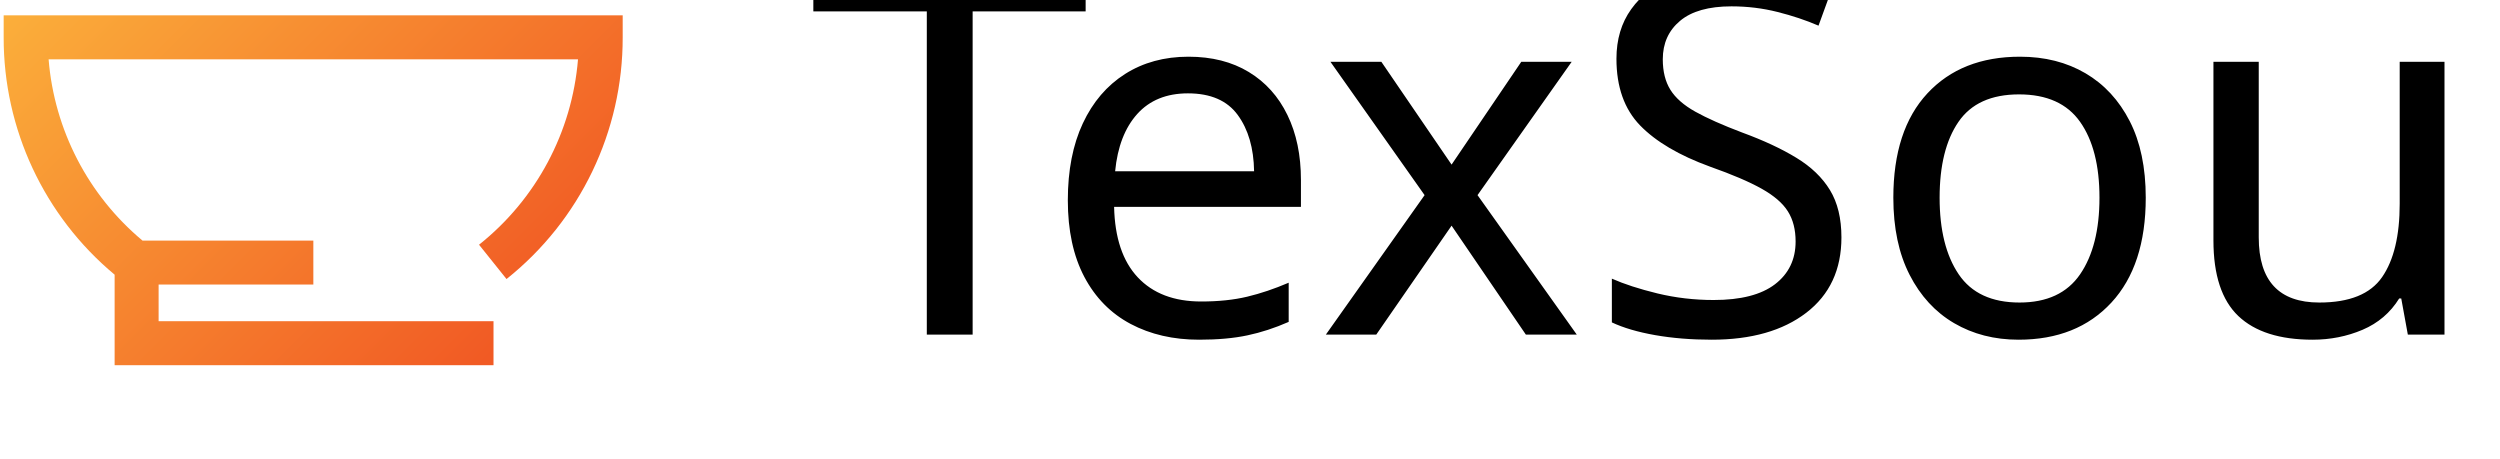
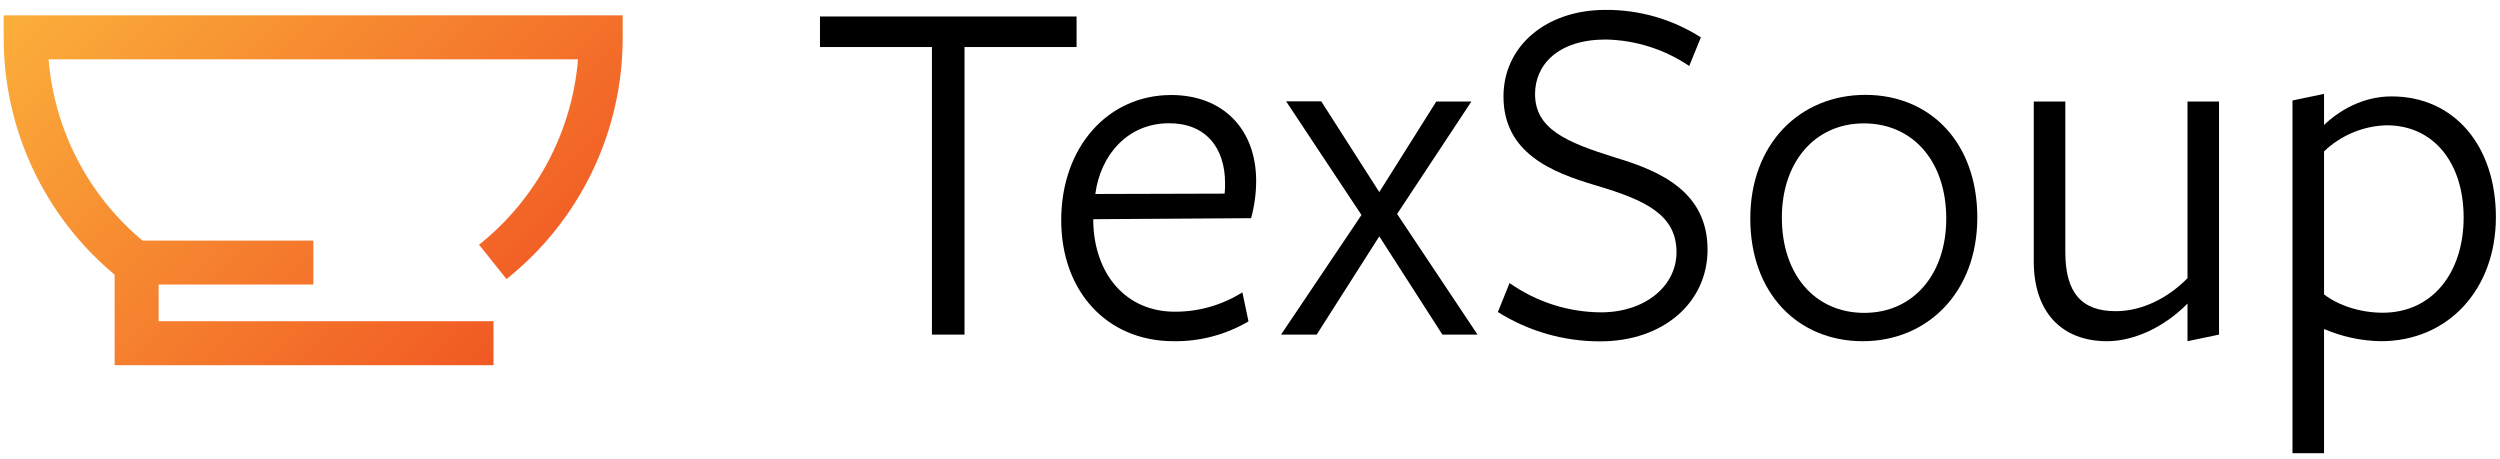
<svg xmlns="http://www.w3.org/2000/svg" id="Layer_2" data-name="Layer 2" viewBox="0 0 682 125">
  <defs>
-     <style>.cls-1{isolation:isolate;font-size:138.84px;font-family:FreightSansProBook-Regular, FreightSans Pro;}.cls-2{letter-spacing:-0.09em;}.cls-3{fill:url(#linear-gradient);}</style>
+     <style>.cls-1{isolation:isolate;}.cls-2{fill:url(#linear-gradient);}</style>
    <linearGradient id="linear-gradient" x1="139.85" y1="91.16" x2="25.32" y2="-23.37" gradientUnits="userSpaceOnUse">
      <stop offset="0" stop-color="#f15a24" />
      <stop offset="1" stop-color="#fbb03b" />
    </linearGradient>
  </defs>
-   <text class="cls-1" transform="translate(220.49 91.28)">
-     <tspan class="cls-2">T</tspan>
-     <tspan x="63.17" y="0">exSoup</tspan>
-   </text>
-   <path class="cls-3" d="M1,4.18v6A84,84,0,0,0,31.27,74.93v24.7H134.63v-12H43.27v-10H85.48v-12H38.87A72,72,0,0,1,13.26,16.18H157.68a72.13,72.13,0,0,1-27,50.58l7.5,9.36a84.06,84.06,0,0,0,31.69-65.94v-6Z" />
+   <g class="cls-1">
+     <path d="M263.12,12.83V91.28h-8.89V12.83H223.69V4.5h70v8.33Z" />
+     <path d="M298.24,60.46c.28,14.3,8.89,24.57,22.22,24.57a34.28,34.28,0,0,0,18.46-5.28l1.67,7.92a39.09,39.09,0,0,1-20.41,5.41c-18.33,0-30.68-13.74-30.68-33,0-20,12.77-34.16,30-34.16,14,0,23.18,9.17,23.18,23.47a38.93,38.93,0,0,1-1.38,10.13l-43.05.28Zm35.83-7.64A19.83,19.83,0,0,0,334.2,50c0-9.72-5.27-16.38-15.27-16.38-11.38,0-18.74,8.75-20.13,19.3Z" />
+     <path d="M393.49,91.28l-17.22-26.8-17.08,26.8h-9.72l21.94-32.63-20.55-31h9.58L376.27,52.4l15.55-24.71h9.58L381.13,58.37l21.94,32.91Z" />
+     <path d="M457.35,68.79c0-10.14-8.33-14.17-21.93-18.19C423.2,47,410.15,41.71,410.15,26.3c0-13.74,11.66-23.6,27.77-23.6A47.64,47.64,0,0,1,464,10.2L460.82,18a42.09,42.09,0,0,0-22.77-7.22c-13.05,0-19.29,6.94-19.29,14.86,0,9.58,8.6,13.19,21.93,17.35,12.5,3.75,25.13,9.44,25.13,25.13,0,14.3-11.94,25-29.29,25a52.14,52.14,0,0,1-27.91-8l3.19-7.91a43.64,43.64,0,0,0,25,8C448.88,85.17,457.35,78,457.35,68.79Z" />
+     <path d="M508.17,93.08c-17.64,0-30.69-13-30.69-33.46s13.61-33.74,31.38-33.74,30.55,13.06,30.55,33.47S525.8,93.08,508.17,93.08Zm.28-59.42c-13.47,0-22.36,10.69-22.36,25.69,0,15.55,9,26,22.49,26s22.36-10.69,22.36-25.69C530.94,44.07,521.91,33.66,508.45,33.66Z" />
+     <path d="M563.42,27.69v41.1c0,11.1,4.45,16.1,13.75,16.1,7.36,0,14.44-3.75,19.58-9V27.69h8.6V91.28l-8.6,1.8V82.81c-6.53,6.66-14.86,10.27-21.94,10.27-12.36,0-20-7.91-20-21.79V27.69Z" />
+     <path d="M652.42,26.3c17.22,0,28.46,13.61,28.46,32.91,0,19.71-13,33.87-31.38,33.87A40.84,40.84,0,0,1,634,89.75v33.88h-8.61V27.41l8.61-1.8v8.47C638.26,30.05,644.65,26.3,652.42,26.3ZM634,80.31c3.88,3,9.85,5,16,5,13.61,0,22.08-11,22.08-26,0-14.72-8.06-25.13-21-25.13A25.63,25.63,0,0,0,634,41.3Z" />
+   </g>
+   <path class="cls-2" d="M1,4.18v6A84,84,0,0,0,31.27,74.93v24.7H134.63v-12H43.27v-10H85.48v-12H38.87A72,72,0,0,1,13.26,16.18H157.68a72.13,72.13,0,0,1-27,50.58l7.5,9.36a84.06,84.06,0,0,0,31.69-65.94v-6Z" />
</svg>
